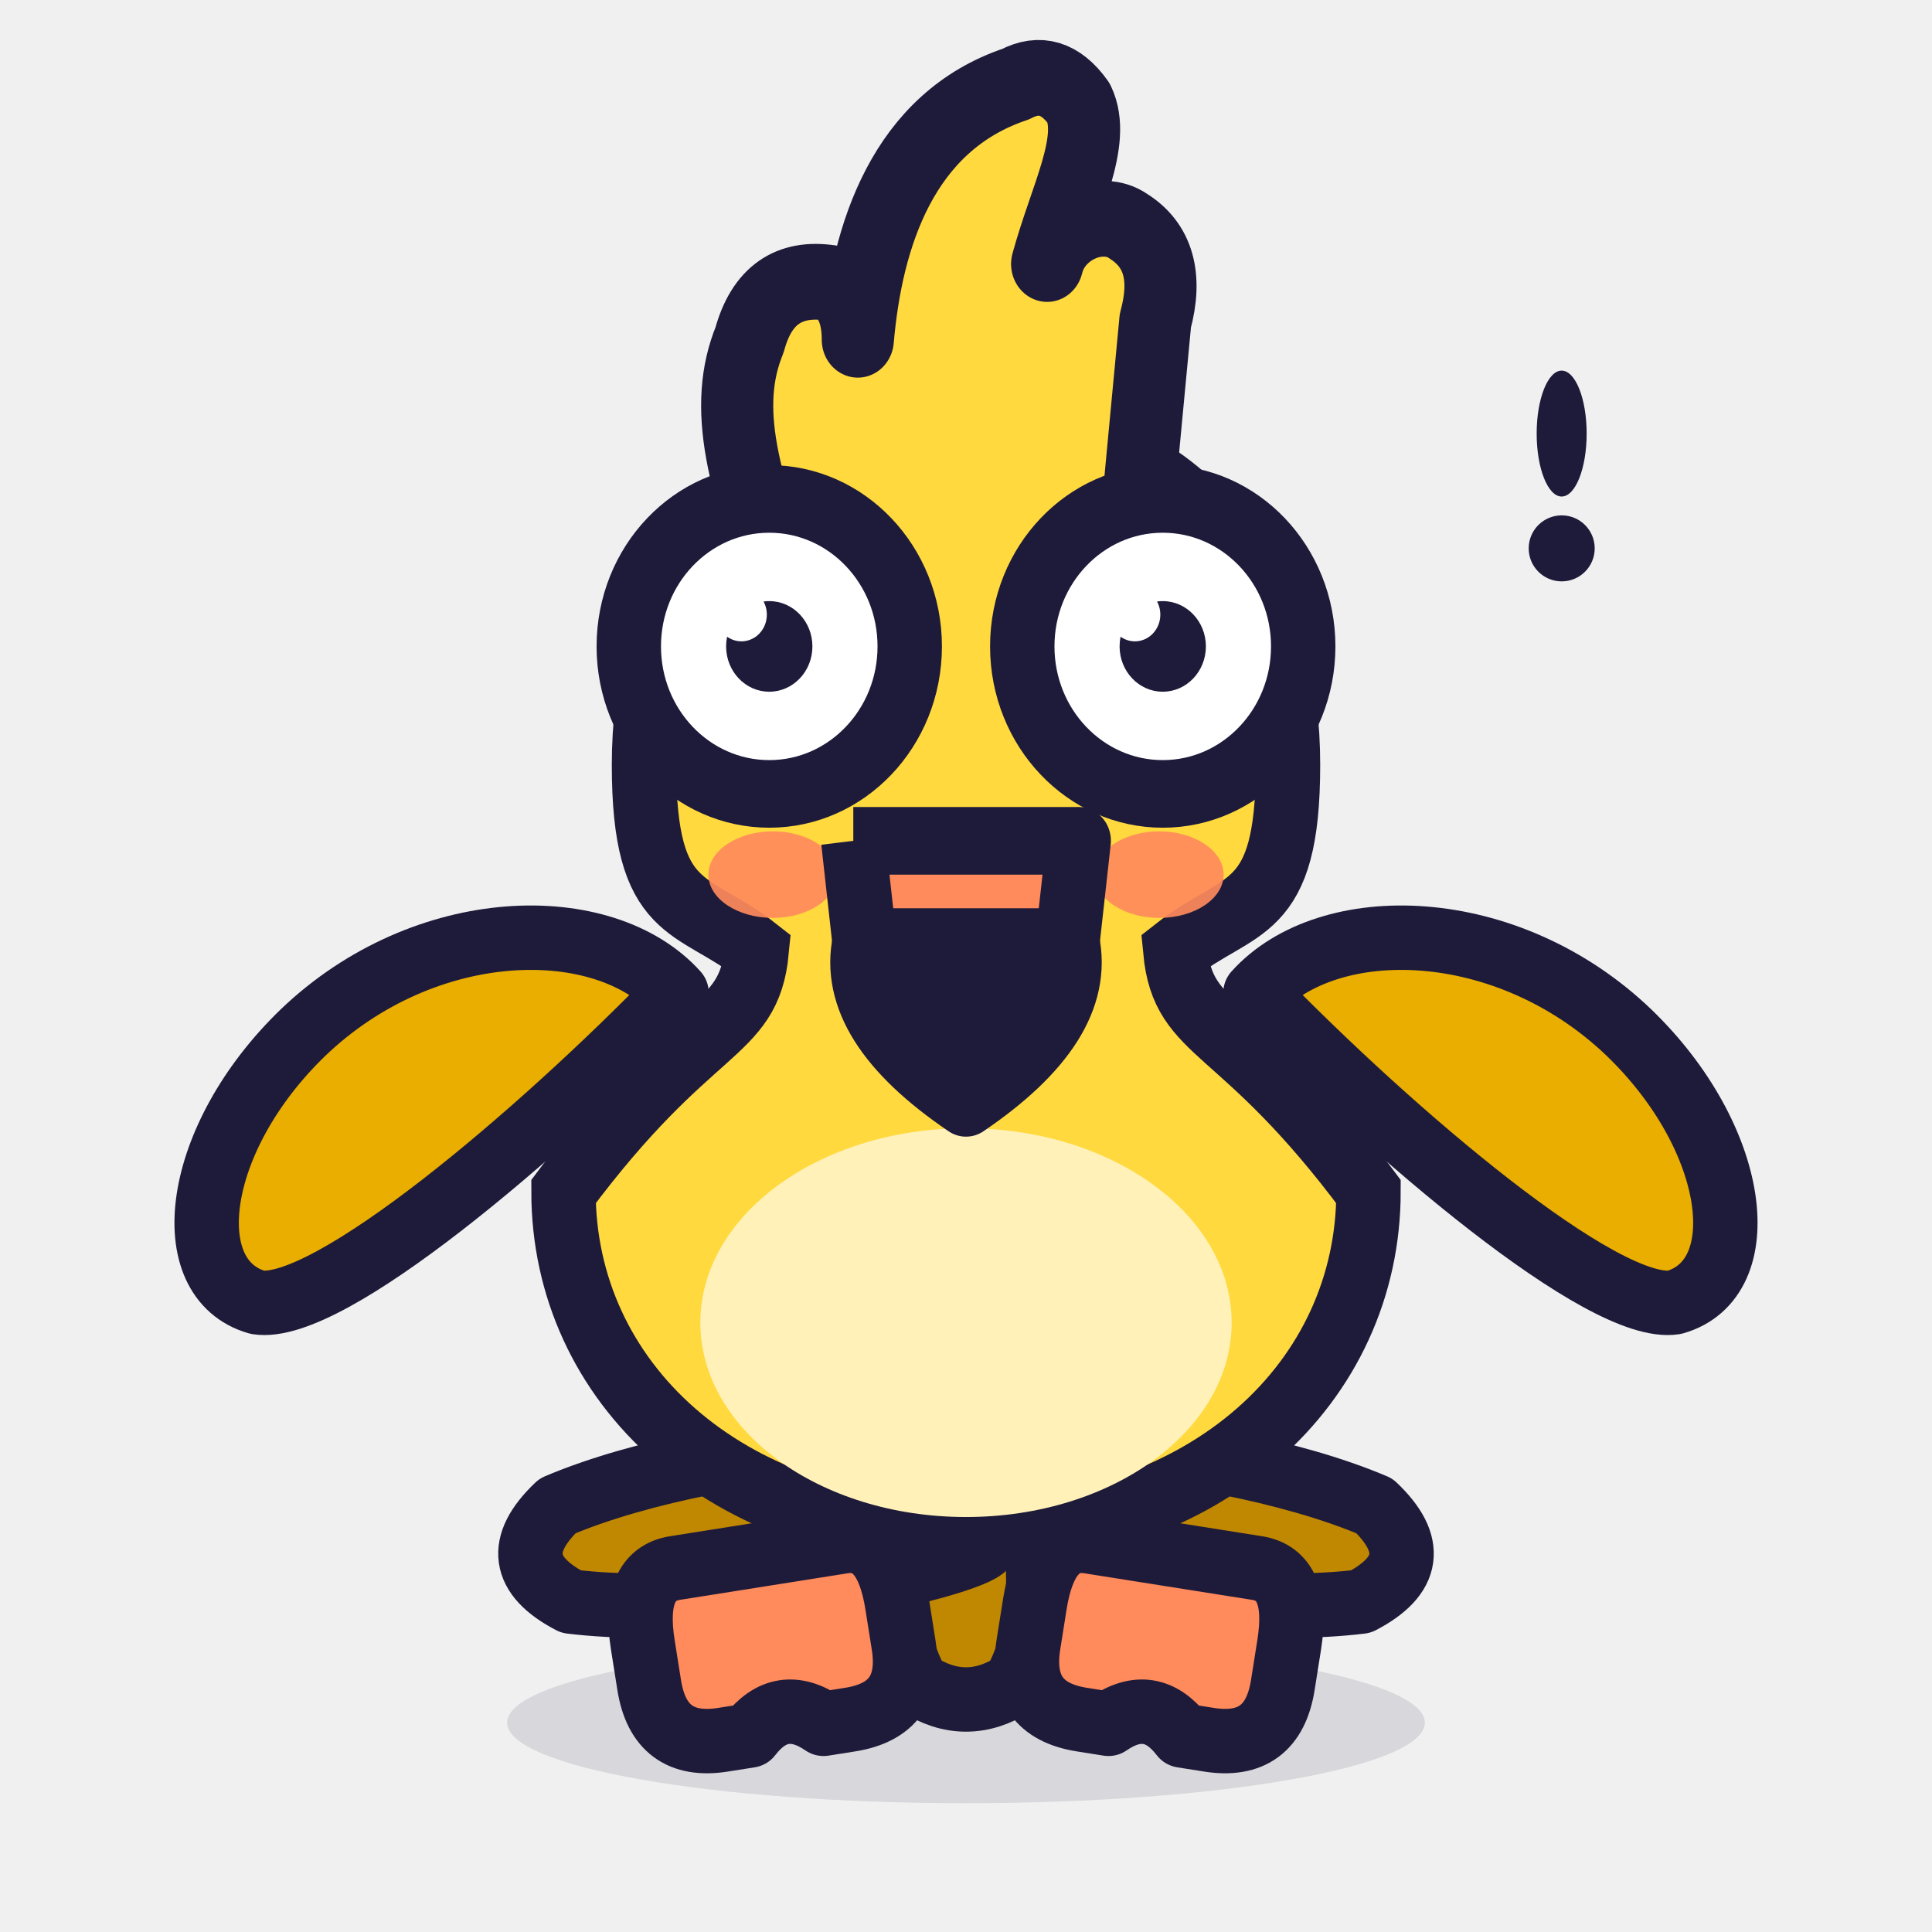
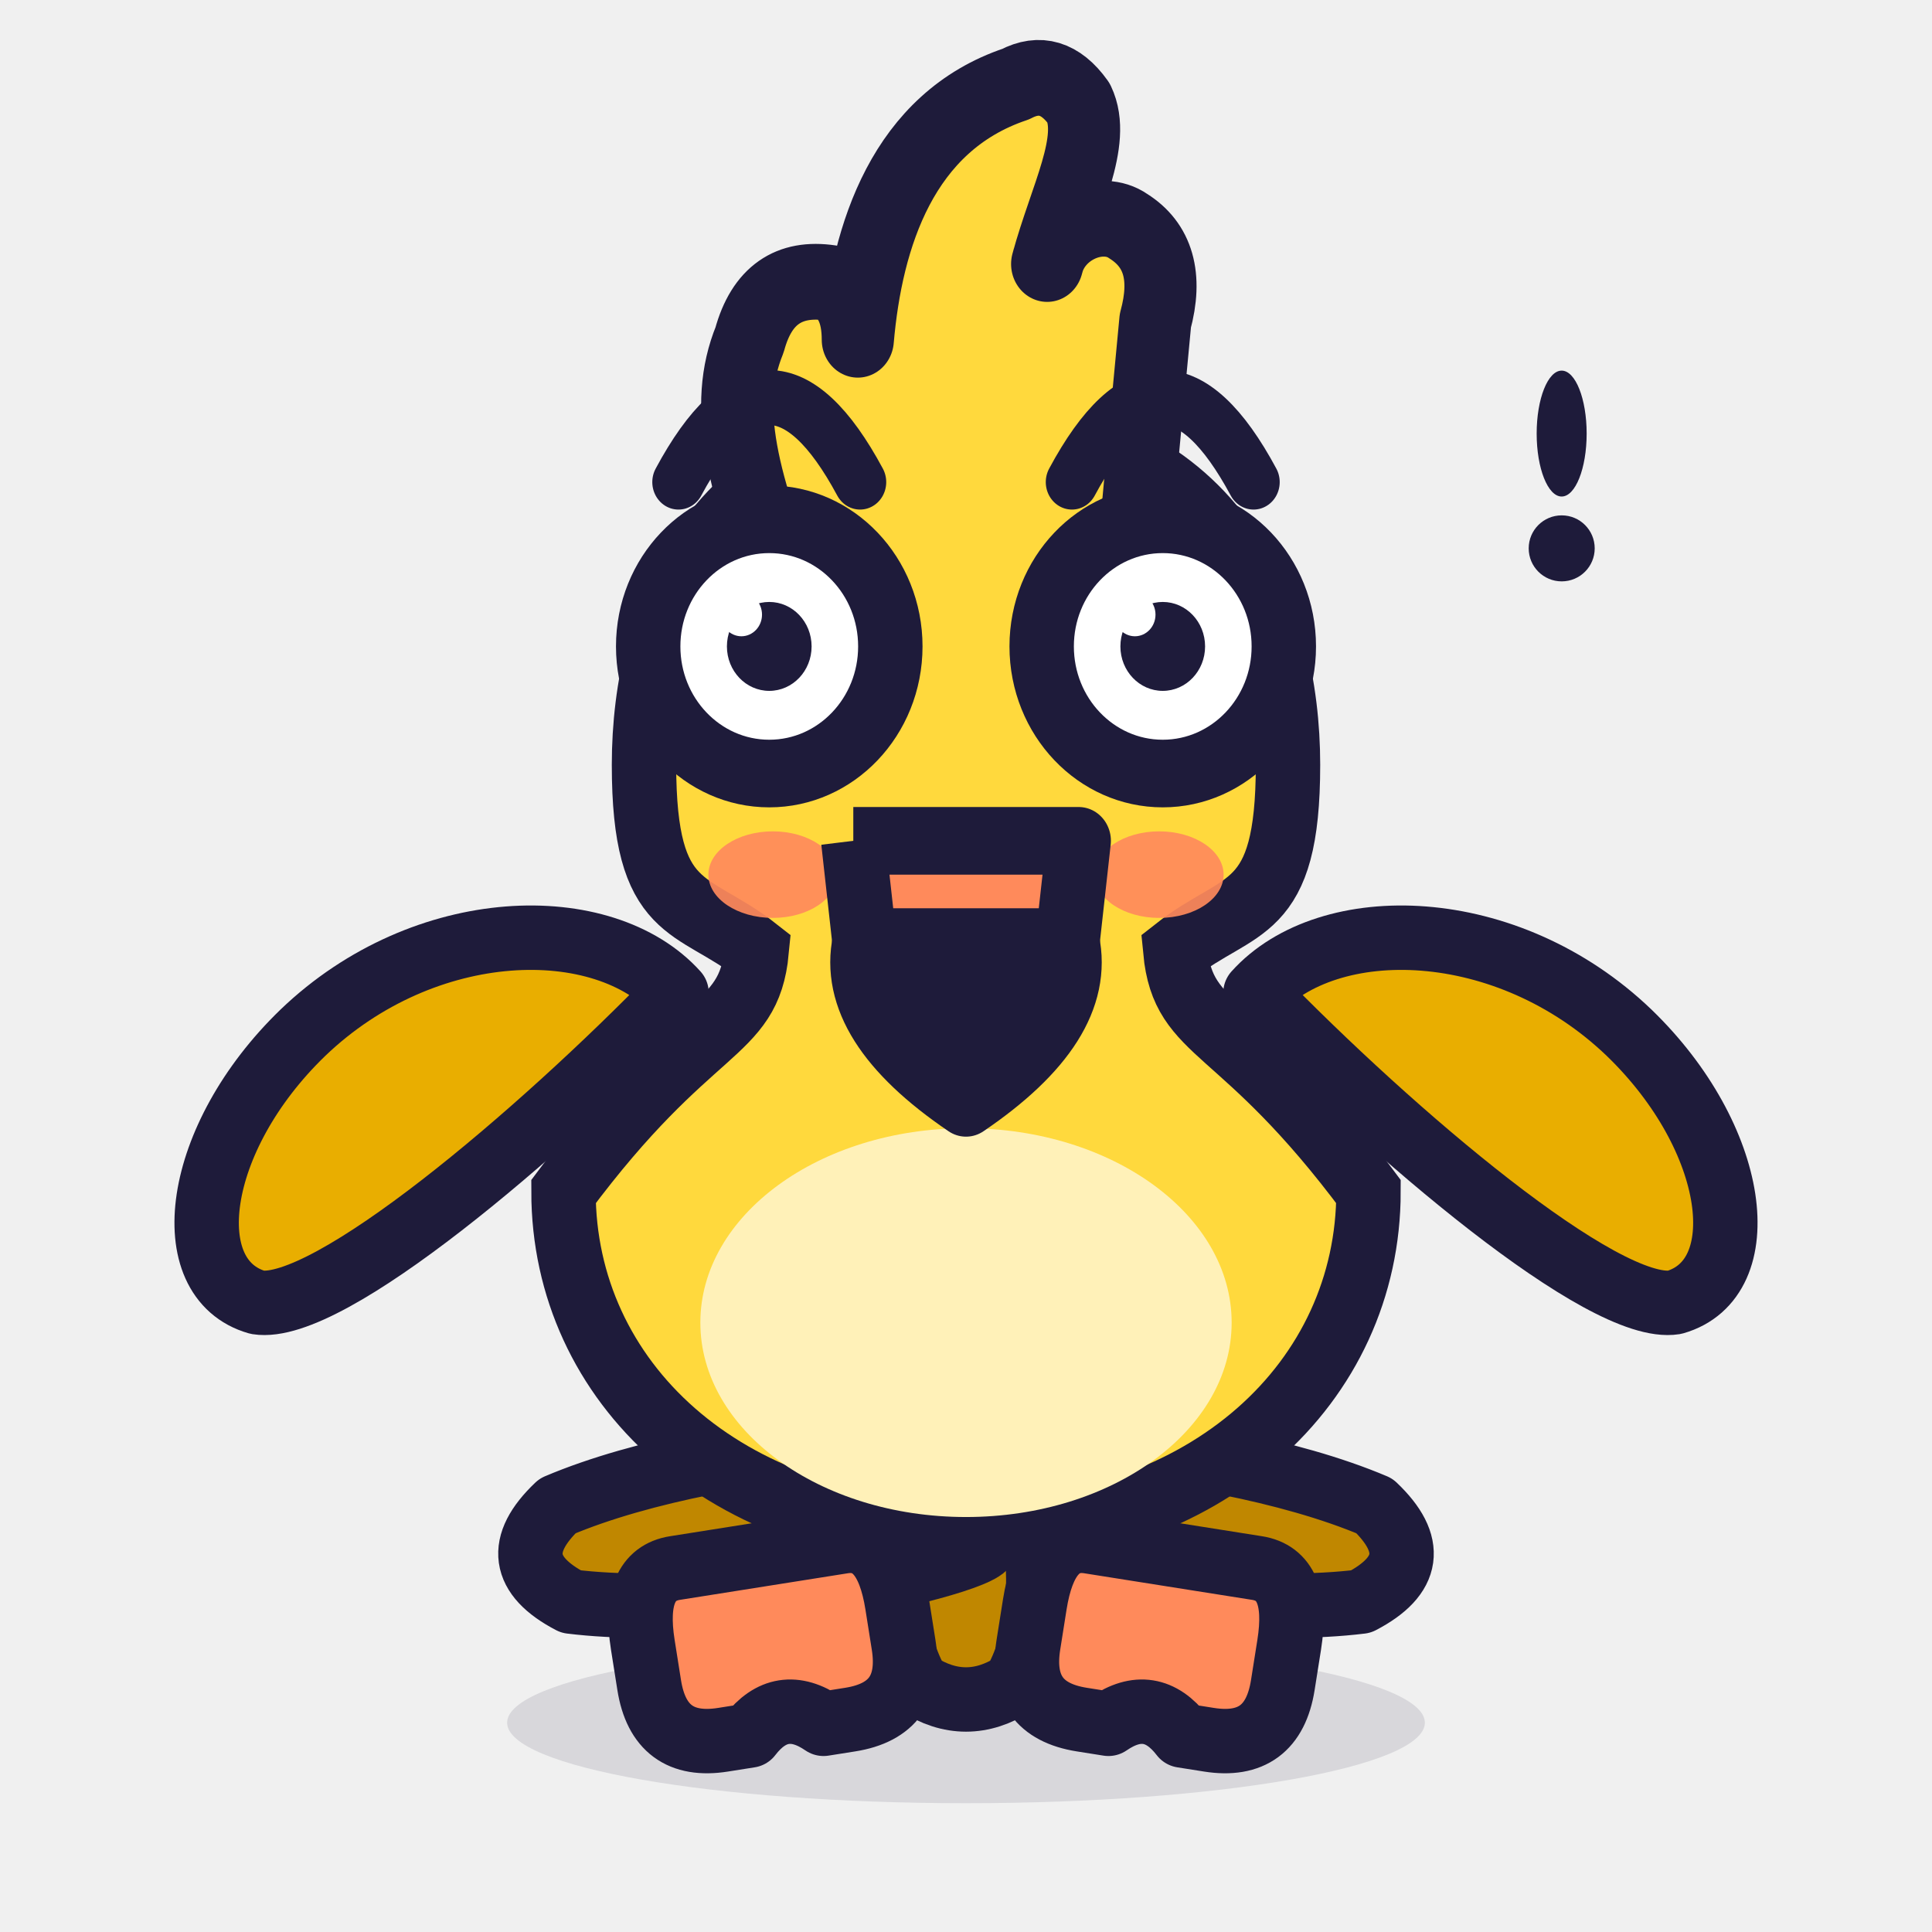
<svg xmlns="http://www.w3.org/2000/svg" viewBox="0 0 240 240" width="240" height="240" role="img" aria-label="Pip v2 B Bolt · songbird · surprised 4">
  <g id="shadow">
    <ellipse cx="120" cy="214" rx="57" ry="10" fill="#1E1B3A" opacity="0.12" />
  </g>
  <g id="tail" fill="#C08700" stroke="#1E1B3A" stroke-width="8" stroke-linejoin="round">
    <path d="M -5.28 0 C -7.44 -10.08 -12 28 -6 50.4 Q 0 58.8 6 50.4 C 12 28 7.44 -10.08 5.28 0 Q 0 -7.84 -5.28 0 Z" transform="translate(120 186)translate(0 0)rotate(-82)translate(0 0)" />
    <path d="M -5.28 0 C -7.44 -4.64 -12 12.88 -6 23.18 Q 0 27.05 6 23.18 C 12 12.88 7.44 -4.64 5.28 0 Q 0 -3.61 -5.28 0 Z" transform="translate(120 186)" />
    <path d="M -5.28 0 C -7.44 -10.08 -12 28 -6 50.4 Q 0 58.8 6 50.4 C 12 28 7.44 -10.08 5.28 0 Q 0 -7.84 -5.28 0 Z" transform="translate(120 186)translate(0 0)rotate(82)translate(0 0)" />
  </g>
  <g id="wing_l" fill="#E9AE00" stroke="#1E1B3A" stroke-width="8" stroke-linejoin="round">
    <path d="M 8.58 -35 C -4.95 -35 -19.47 -18.2 -18.81 2.8 C -18.15 21.7 -6.6 35 2.31 29.4 C 9.24 23.8 10.23 -10.5 8.58 -35 Z" transform="translate(70.5 148.5)translate(0 -24.5)rotate(48)translate(0 24.5)" />
  </g>
  <g id="wing_r" fill="#E9AE00" stroke="#1E1B3A" stroke-width="8" stroke-linejoin="round">
    <path d="M 8.58 -35 C -4.95 -35 -19.47 -18.2 -18.81 2.8 C -18.15 21.7 -6.6 35 2.31 29.4 C 9.24 23.8 10.23 -10.5 8.58 -35 Z" transform="translate(169.5 148.5)translate(0 -24.5)rotate(-48)scale(-1 1)translate(0 24.5)" />
  </g>
  <g id="body" transform="translate(120 200)scale(1 1.05)translate(-120 -200)">
    <path d="M 120 60 C 151.2 60 160 82 160 100 C 160 118 154 116 146 122 C 147 132 154 130 170 150.5 C 170 173 150 191 120 191 C 90 191 70 173 70 150.5 C 86 130 93 132 94 122 C 86 116 80 118 80 100 C 80 82 88.8 60 120 60 Z" fill="#FFD93D" stroke="#1E1B3A" stroke-width="8" />
  </g>
  <g id="belly" transform="translate(120 200)scale(1 1.05)translate(-120 -200)">
    <ellipse cx="120" cy="166" rx="33" ry="23" fill="#FFF1B8" />
  </g>
  <g id="highlight" transform="translate(120 200)scale(1 1.05)translate(-120 -200)">
    <ellipse cx="103.2" cy="82.4" rx="12.8" ry="6.4" fill="#FFFFFF" opacity="0.55" transform="rotate(-22 103.2 82.4)" />
  </g>
  <g id="shell_bottom" opacity="0" />
  <g id="feet" fill="#FF8A5B" stroke="#1E1B3A" stroke-width="8" stroke-linejoin="round">
    <g id="foot_l">
      <path d="M -10.56 -11 Q -16 -11 -16 -2.2 L -16 2.86 Q -16 11 -8 11 L -4.64 11 Q 0 6.6 4.64 11 L 8 11 Q 16 11 16 2.86 L 16 -2.2 Q 16 -11 10.56 -11 Z" transform="translate(96 204)translate(0 0)rotate(-9)scale(-1 1)translate(0 0)" />
    </g>
    <g id="foot_r">
      <path d="M -10.56 -11 Q -16 -11 -16 -2.2 L -16 2.86 Q -16 11 -8 11 L -4.64 11 Q 0 6.6 4.64 11 L 8 11 Q 16 11 16 2.86 L 16 -2.2 Q 16 -11 10.56 -11 Z" transform="translate(144 204)translate(0 0)rotate(9)translate(0 0)" />
    </g>
  </g>
  <g transform="translate(120 200)scale(1 1.05)translate(-120 -200)">
    <g id="head_tuft" transform="translate(120 71)scale(1.12 1.12)translate(-120 -71)">
      <path d="M -19 10 C -25 -4 -27 -12 -24 -19 Q -22 -26 -15 -25 C -13 -24 -12 -22 -12 -19 C -11 -30 -7 -42 5.5 -46 Q 9.5 -48 12.5 -44 C 14.5 -40 11 -34 9 -27 C 10 -31 15 -33 18 -31 Q 23 -28 21 -21 C 20 -11 19 -1 18 10" transform="translate(120 71)" fill="#FFD93D" stroke="#1E1B3A" stroke-width="8" stroke-linejoin="round" />
    </g>
  </g>
  <g transform="translate(120 200)scale(1 1.05)translate(-120 -200)">
    <g id="head">
      <g id="cheek_l">
        <ellipse cx="96" cy="113" rx="8" ry="5.12" fill="#FF8A5B" opacity="0.92" />
      </g>
      <g id="cheek_r">
        <ellipse cx="144" cy="113" rx="8" ry="5.12" fill="#FF8A5B" opacity="0.92" />
      </g>
-       <g id="brow_l" fill="none" stroke="#1E1B3A" stroke-width="6.5" stroke-linecap="round" />
-       <g id="brow_r" fill="none" stroke="#1E1B3A" stroke-width="6.5" stroke-linecap="round" />
+       <g id="brow_l" fill="none" stroke="#1E1B3A" stroke-width="6.5" stroke-linecap="round">
+         <path d="M -11.28 5 Q 0 -15 11.28 5" transform="translate(95.56 61.56)" />
+       </g>
+       <g id="brow_r" fill="none" stroke="#1E1B3A" stroke-width="6.5" stroke-linecap="round">
+         <path d="M -11.28 5 Q 0 -15 11.28 5" transform="translate(144.44 61.56)" />
+       </g>
      <g id="eye_l" data-eye="l" transform="translate(95.56 86)">
        <g id="open" opacity="0">
          <circle cx="0" cy="0" r="15.04" fill="#FFFFFF" stroke="#1E1B3A" stroke-width="8" />
          <circle cx="0" cy="0" r="8.12" fill="#1E1B3A" />
          <circle cx="-3.46" cy="-3.76" r="2.56" fill="#FFFFFF" />
        </g>
        <g id="closed" opacity="0">
          <path d="M -12.33 1.8 Q 0 -12.63 12.33 1.8" fill="none" stroke="#1E1B3A" stroke-width="8" stroke-linecap="round" />
        </g>
        <g id="happy" opacity="0">
          <path d="M -12.33 6.32 Q 0 -27.37 12.33 6.32" fill="none" stroke="#1E1B3A" stroke-width="9" stroke-linecap="round" />
        </g>
        <g id="sleepy" opacity="0">
          <path d="M -12.33 -1.2 Q 0 16.84 12.33 -1.2" fill="none" stroke="#1E1B3A" stroke-width="8" stroke-linecap="round" />
        </g>
        <g id="surprised" opacity="1">
-           <circle cx="0" cy="0" r="17.45" fill="#FFFFFF" stroke="#1E1B3A" stroke-width="8" />
-           <circle cx="0" cy="0" r="5.36" fill="#1E1B3A" />
-           <circle cx="-3.46" cy="-3.76" r="3.16" fill="#FFFFFF" />
+           <circle cx="0" cy="0" r="15.04" fill="#FFFFFF" stroke="#1E1B3A" stroke-width="8" />
+           <circle cx="0" cy="0" r="5.26" fill="#1E1B3A" />
+           <circle cx="-3.46" cy="-3.76" r="2.56" fill="#FFFFFF" />
        </g>
        <g id="wink" opacity="0">
          <path d="M -12.33 6.32 Q 0 -27.37 12.33 6.32" fill="none" stroke="#1E1B3A" stroke-width="9" stroke-linecap="round" />
        </g>
      </g>
      <g id="eye_r" data-eye="r" transform="translate(144.44 86)">
        <g id="open" opacity="0">
          <circle cx="0" cy="0" r="15.04" fill="#FFFFFF" stroke="#1E1B3A" stroke-width="8" />
          <circle cx="0" cy="0" r="8.12" fill="#1E1B3A" />
          <circle cx="-3.46" cy="-3.76" r="2.56" fill="#FFFFFF" />
        </g>
        <g id="closed" opacity="0">
          <path d="M -12.33 1.8 Q 0 -12.63 12.33 1.8" fill="none" stroke="#1E1B3A" stroke-width="8" stroke-linecap="round" />
        </g>
        <g id="happy" opacity="0">
          <path d="M -12.33 6.32 Q 0 -27.37 12.33 6.32" fill="none" stroke="#1E1B3A" stroke-width="9" stroke-linecap="round" />
        </g>
        <g id="sleepy" opacity="0">
          <path d="M -12.33 -1.2 Q 0 16.84 12.33 -1.2" fill="none" stroke="#1E1B3A" stroke-width="8" stroke-linecap="round" />
        </g>
        <g id="surprised" opacity="1">
-           <circle cx="0" cy="0" r="17.45" fill="#FFFFFF" stroke="#1E1B3A" stroke-width="8" />
-           <circle cx="0" cy="0" r="5.36" fill="#1E1B3A" />
-           <circle cx="-3.46" cy="-3.76" r="3.16" fill="#FFFFFF" />
+           <circle cx="0" cy="0" r="15.04" fill="#FFFFFF" stroke="#1E1B3A" stroke-width="8" />
+           <circle cx="0" cy="0" r="5.26" fill="#1E1B3A" />
+           <circle cx="-3.46" cy="-3.76" r="2.56" fill="#FFFFFF" />
        </g>
        <g id="wink" opacity="0">
          <path d="M -12.33 6.32 Q 0 -27.37 12.33 6.32" fill="none" stroke="#1E1B3A" stroke-width="9" stroke-linecap="round" />
        </g>
      </g>
      <g id="beak_top">
        <path d="M -14 -10 L 14 -10 L 12.6 2 L -12.6 2 L -14 -10" transform="translate(120 119)" fill="#FF8A5B" stroke="#1E1B3A" stroke-width="8" stroke-linejoin="round" />
      </g>
      <g id="beak_bottom">
        <path d="M -12.6 2 Q -14.7 11.5 0 21 Q 14.7 11.5 12.6 2 Z" transform="translate(120 119)" fill="#1E1B3A" stroke="#1E1B3A" stroke-width="8" stroke-linejoin="round" />
      </g>
    </g>
  </g>
  <g id="shell_top" opacity="0" />
  <g id="accessory_head" />
  <g id="accessory_neck" />
  <g id="accessory_face" />
  <g id="fx">
    <g id="fx_bang_0" transform="translate(194 58)">
      <g fill="#1E1B3A">
        <rect x="-3.11" y="-11.96" width="6.21" height="15.64" rx="12.42" />
        <circle cx="0" cy="10.12" r="4.1" />
      </g>
    </g>
  </g>
</svg>
